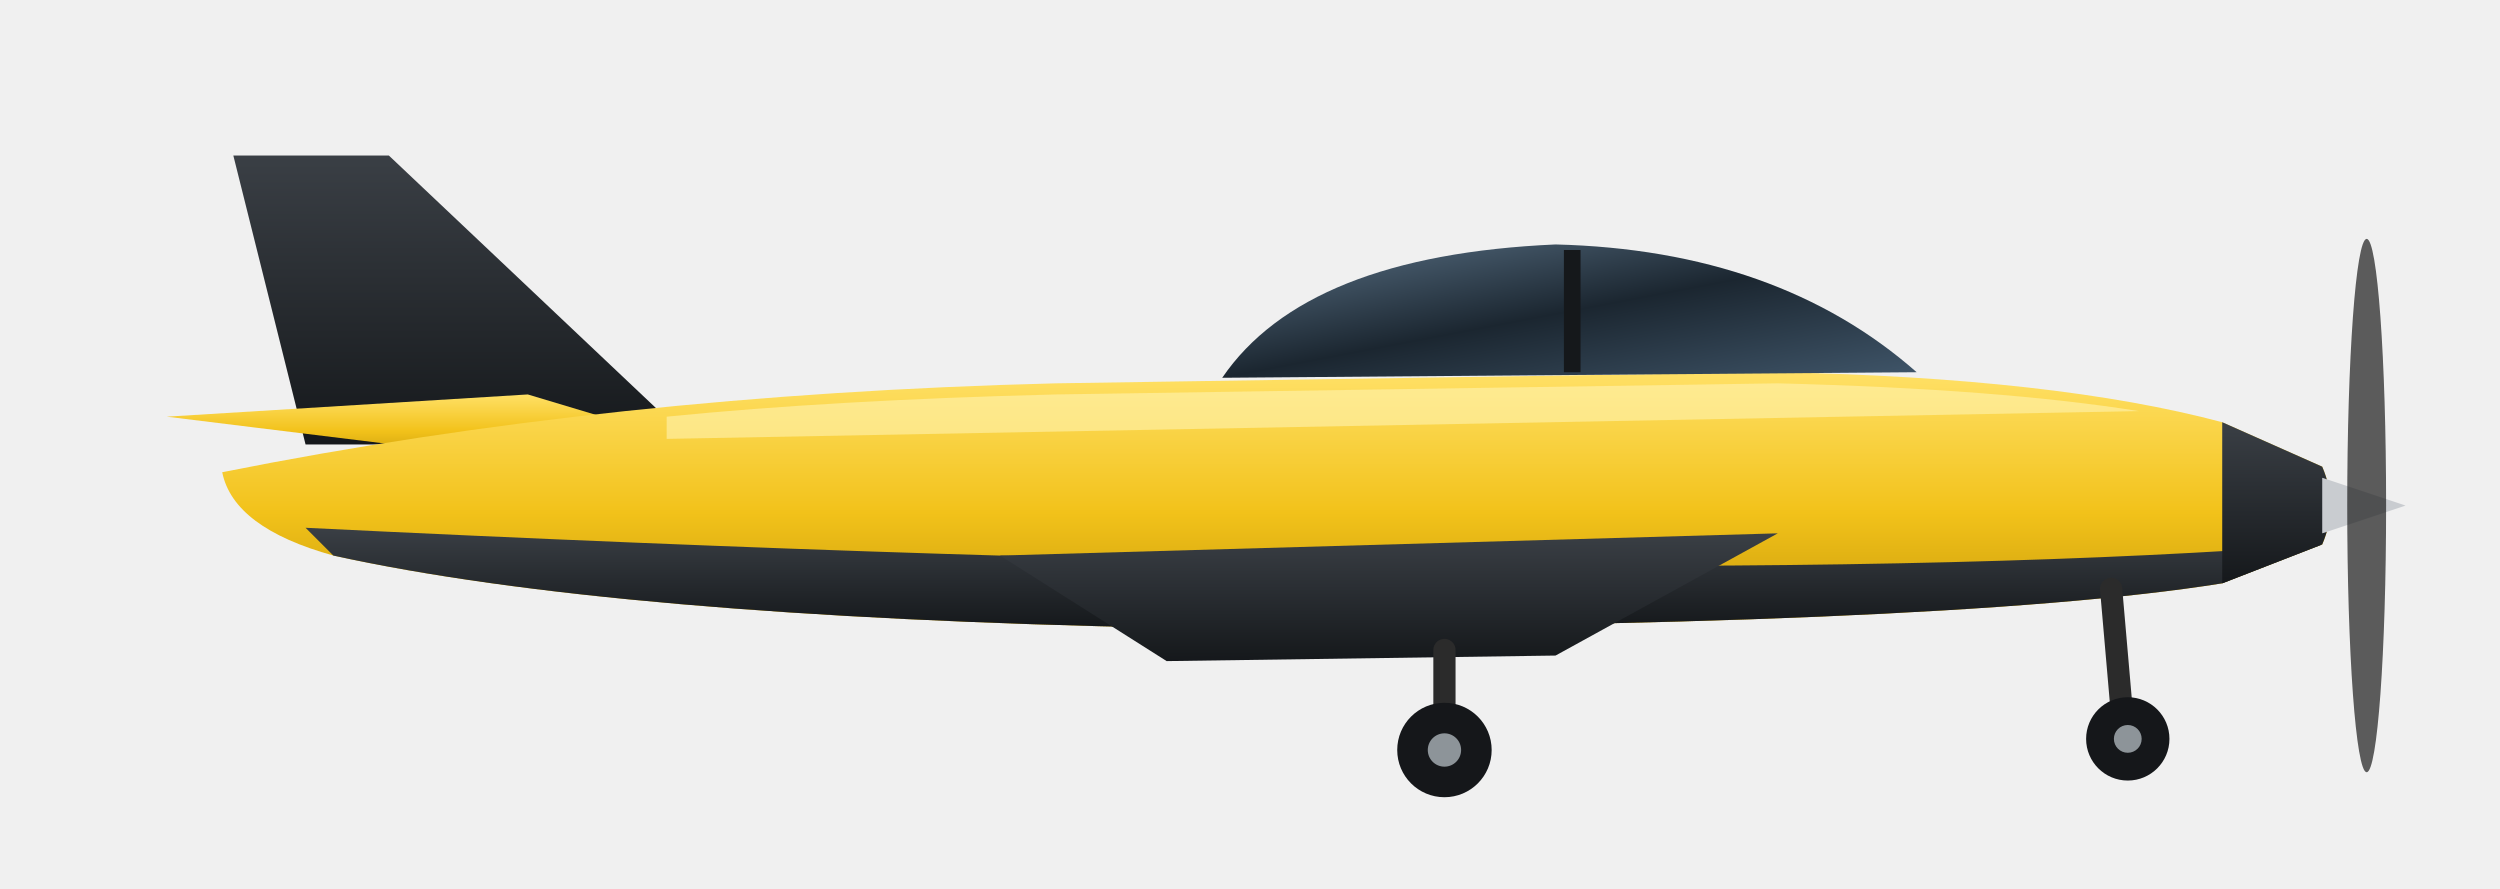
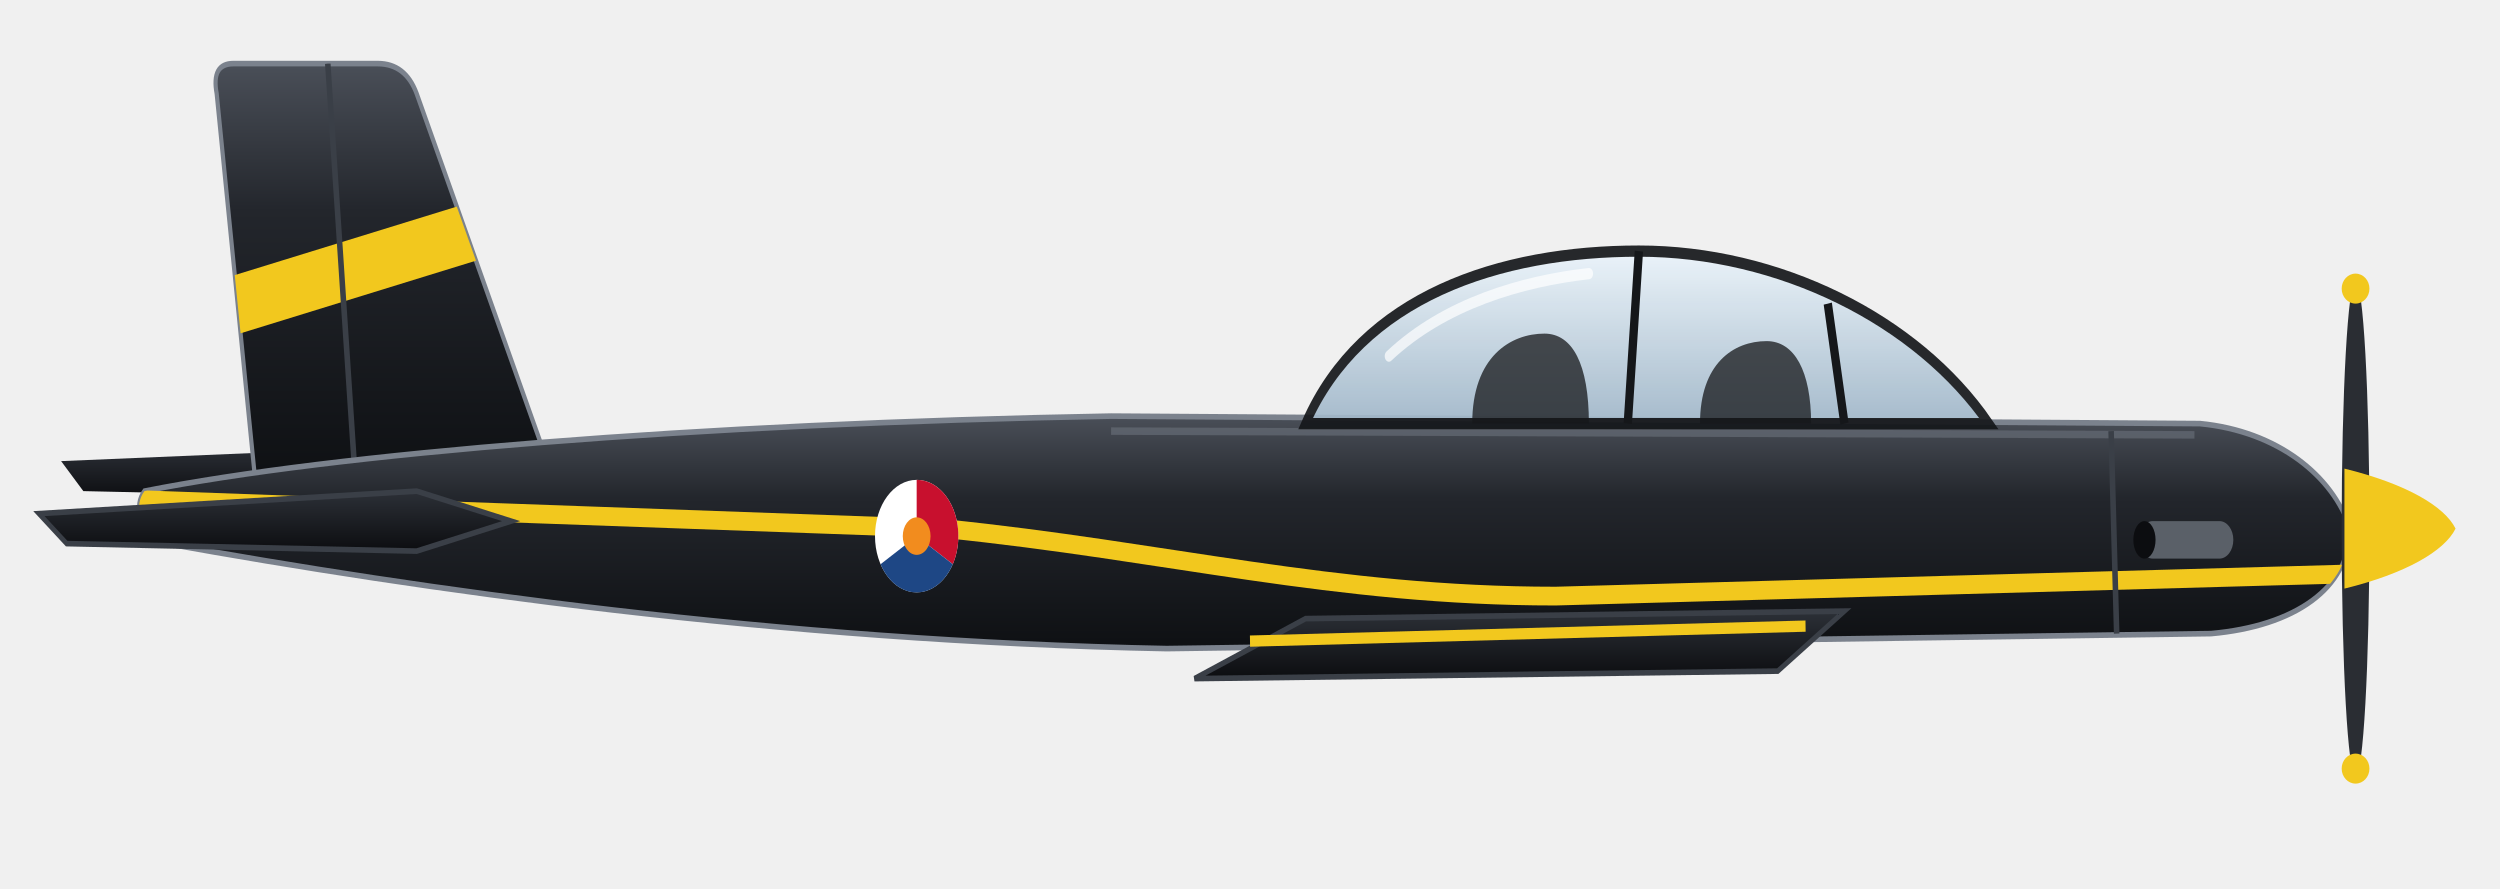
<svg xmlns="http://www.w3.org/2000/svg" viewBox="0 0 900 320">
  <defs>
-     <linearGradient id="y" x1="0" y1="0" x2="0" y2="1">
-       <stop offset="0" stop-color="#ffe066" />
-       <stop offset=".55" stop-color="#f2c21a" />
-       <stop offset="1" stop-color="#c79a0a" />
+     <linearGradient id="z" x1="0" y1="0" x2="0" y2="1">
+       <stop offset="0" stop-color="#4a4f58" />
+       <stop offset=".35" stop-color="#23262c" />
+       <stop offset="1" stop-color="#0e1013" />
    </linearGradient>
-     <linearGradient id="k" x1="0" y1="0" x2="0" y2="1">
-       <stop offset="0" stop-color="#3a3f45" />
-       <stop offset="1" stop-color="#15181b" />
+     <linearGradient id="zd" x1="0" y1="0" x2="0" y2="1">
+       <stop offset="0" stop-color="#2c3037" />
+       <stop offset="1" stop-color="#0c0d10" />
    </linearGradient>
-     <linearGradient id="gl" x1="0" y1="0" x2="1" y2="1">
-       <stop offset="0" stop-color="#5b7388" />
-       <stop offset=".5" stop-color="#1b2630" />
-       <stop offset="1" stop-color="#40566a" />
+     <linearGradient id="kap" x1="0" y1="0" x2="0" y2="1">
+       <stop offset="0" stop-color="#eaf3fa" />
+       <stop offset="1" stop-color="#9fb6c8" />
    </linearGradient>
+     <clipPath id="c">
+       <path d="M52 168 C120 158 250 150 400 148 L792 150 C820 152 840 164 846 178 C846 194 826 204 796 206 L420 210 C280 208 150 194 60 182 C50 178 48 172 52 168Z" />
+     </clipPath>
+     <clipPath id="f">
+       <path d="M196 158 L150 62 Q146 54 136 54 L84 54 Q76 54 78 62 L92 166Z" />
+     </clipPath>
  </defs>
-   <path fill="url(#k)" d="M110 160 L84 56 L140 56 L250 160Z" />
-   <path fill="url(#y)" d="M60 150 L190 142 L230 154 L190 166Z" />
-   <path fill="url(#y)" d="M80 170 Q220 142 380 138 L640 134 Q740 136 800 152 L836 168 Q842 182 836 196 L800 210 Q700 226 420 226 Q220 222 120 200 Q84 190 80 170Z" />
-   <path fill="url(#k)" d="M120 200 Q220 222 420 226 Q700 226 800 210 L836 196 Q600 214 110 190Z" />
-   <path fill="url(#gl)" d="M440 136 Q470 92 560 88 Q640 90 690 134Z" />
-   <path stroke="#15181b" stroke-width="6" d="M566 90 L566 134" />
-   <path fill="url(#k)" d="M360 200 L640 192 L560 236 L420 238Z" />
-   <path fill="url(#k)" d="M800 152 L836 168 Q842 182 836 196 L800 210Z" />
-   <path fill="#c9ccd0" d="M836 172 L866 182 L836 192Z" />
-   <ellipse cx="852" cy="182" rx="7" ry="96" fill="#1b1b1b" opacity=".7" />
-   <path fill="#fff3b0" opacity=".6" d="M240 150 Q300 144 380 142 L640 138 Q720 140 770 148 L240 158Z" />
-   <path stroke="#2b2b2b" stroke-width="8" stroke-linecap="round" d="M520 234 L520 262 M760 212 L764 258" />
-   <circle cx="520" cy="270" r="17" fill="#15171a" />
-   <circle cx="520" cy="270" r="6" fill="#8d9499" />
-   <circle cx="766" cy="266" r="15" fill="#15171a" />
-   <circle cx="766" cy="266" r="5" fill="#8d9499" />
+   <g transform="translate(0 -50) scale(1 1.35)">
+     <path fill="url(#zd)" d="M22 160 L150 156 L176 164 L150 170 L30 168Z" />
+     <path fill="url(#z)" stroke="#7b828d" stroke-width="1.5" d="M196 158 L150 62 Q146 54 136 54 L84 54 Q76 54 78 62 L92 166Z" />
+     <g clip-path="url(#f)">
+       <path fill="#f2c81e" d="M60 116 L200 84 L200 100 L60 132Z" />
+       <path d="M118 54 L128 166" stroke="#3a3f47" stroke-width="2" />
+     </g>
+     <path fill="url(#z)" stroke="#7b828d" stroke-width="1.5" d="M52 168 C120 158 250 150 400 148 L792 150 C820 152 840 164 846 178 C846 194 826 204 796 206 L420 210 C280 208 150 194 60 182 C50 178 48 172 52 168Z" />
+     <g clip-path="url(#c)">
+       <path d="M850 190 L560 196 C480 196 420 184 340 178 L40 170" fill="none" stroke="#f2c81e" stroke-width="5" />
+       <path d="M400 152 L790 153" stroke="#6b717b" stroke-width="2" opacity=".6" />
+     </g>
+     <path fill="url(#kap)" stroke="#15171a" stroke-width="3" d="M470 150 C490 116 540 104 590 104 C640 104 690 122 716 150Z" opacity=".92" />
+     <path d="M590 104 L586 150 M658 118 L664 150" stroke="#15171a" stroke-width="3" fill="none" />
+     <path fill="#15171a" d="M530 150 C530 132 544 126 556 126 C566 126 572 134 572 150Z M612 150 C612 134 624 128 636 128 C646 128 652 136 652 150Z" opacity=".75" />
+     <path d="M500 132 C520 118 548 112 572 110" stroke="#ffffff" stroke-width="3" stroke-linecap="round" fill="none" opacity=".7" />
+     <rect x="770" y="176" width="34" height="10" rx="5" fill="#5a6068" />
+     <ellipse cx="772" cy="181" rx="4" ry="5" fill="#0c0d10" />
+     <path d="M760 152 L762 206" stroke="#3a3f47" stroke-width="2" />
+     <circle cx="330" cy="180" r="15" fill="#ffffff" />
+     <path d="M330 180 L330 165 A15 15 0 0 1 343 187.5Z" fill="#c8102e" />
+     <path d="M330 180 L343 187.5 A15 15 0 0 1 317 187.5Z" fill="#1e4785" />
+     <circle cx="330" cy="180" r="5" fill="#f28c1e" />
+     <path fill="url(#zd)" stroke="#3a3f47" stroke-width="1.5" d="M664 200 L470 202 L430 218 L640 216Z" />
+     <path d="M650 204 L450 208" stroke="#f2c81e" stroke-width="3" />
+     <path fill="url(#zd)" stroke="#3a3f47" stroke-width="1.5" d="M14 174 L150 168 L184 176 L150 184 L24 182Z" />
+     <ellipse cx="848" cy="178" rx="5" ry="66" fill="#2a2d33" />
+     <ellipse cx="848" cy="114" rx="5" ry="4" fill="#f2c81e" />
+     <ellipse cx="848" cy="242" rx="5" ry="4" fill="#f2c81e" />
+     <path fill="#f2c81e" d="M844 162 C866 166 880 172 884 178 C880 184 866 190 844 194Z" />
+   </g>
</svg>
